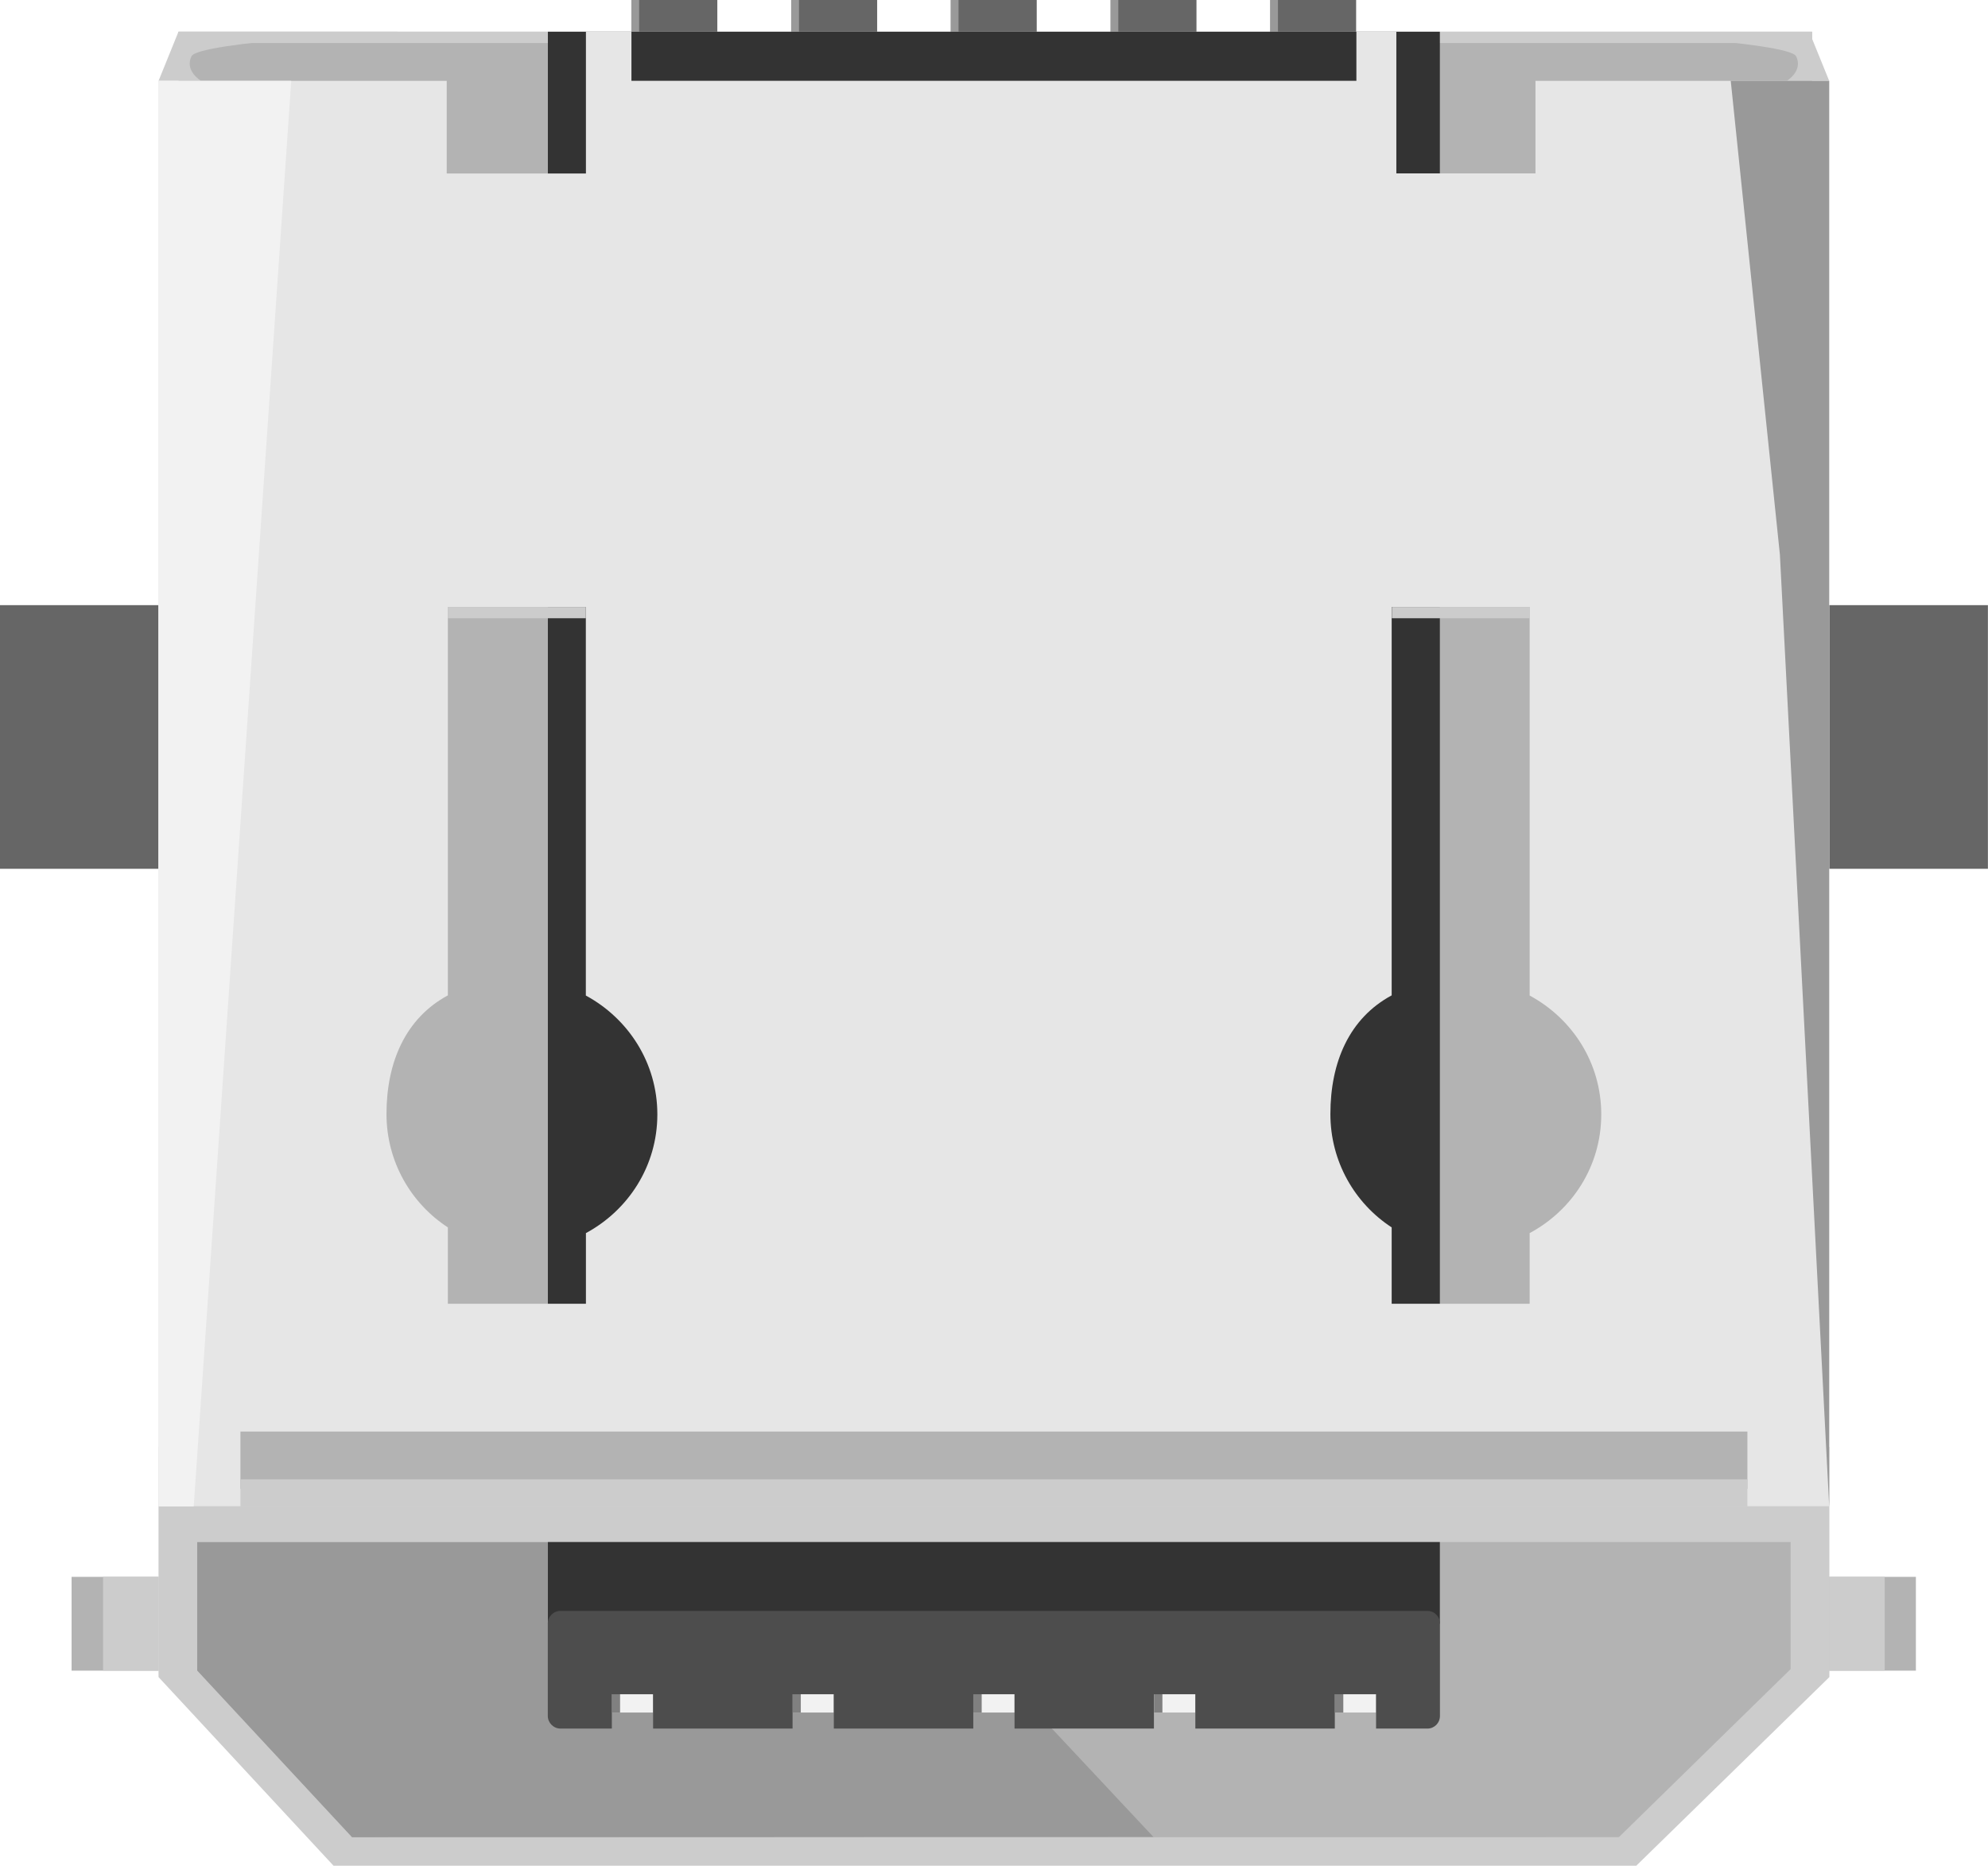
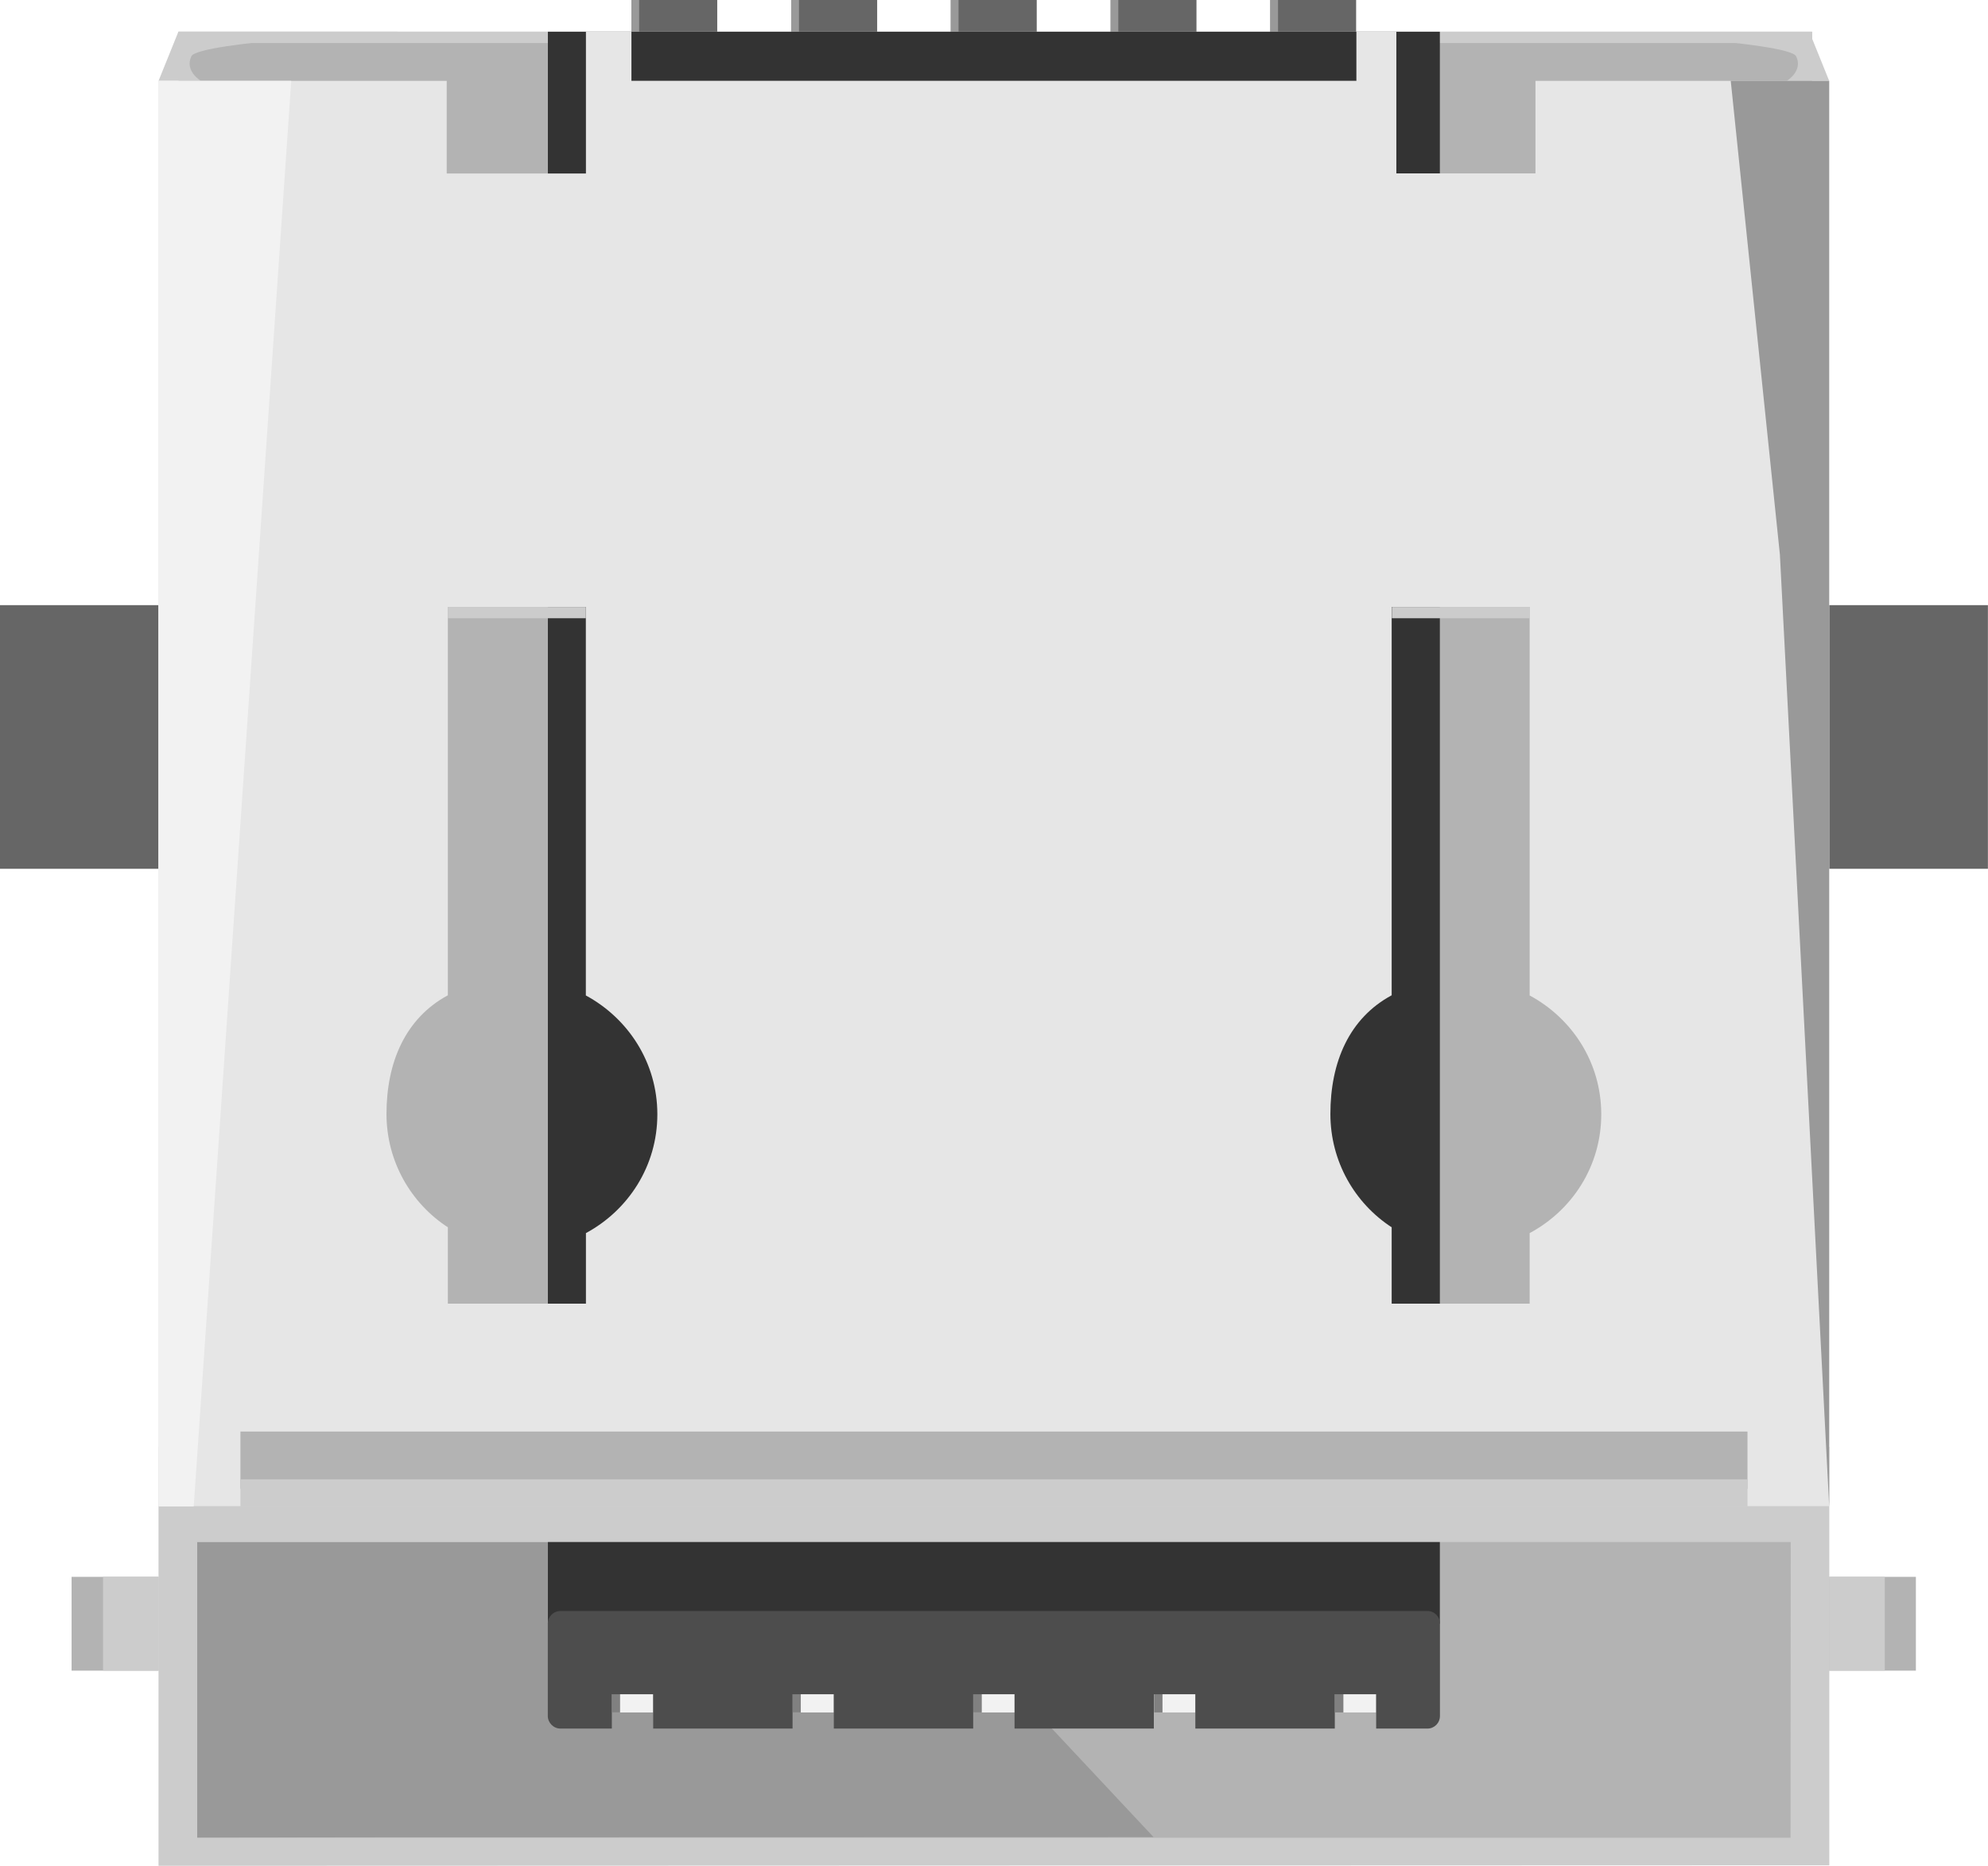
- <svg xmlns="http://www.w3.org/2000/svg" version="1.2" baseProfile="tiny" id="Ebene_1" x="0px" y="0px" width="22.936px" height="21.521px" viewBox="0 0 22.936 21.521" xml:space="preserve">
+ <svg xmlns="http://www.w3.org/2000/svg" version="1.1" id="Ebene_1" x="0px" y="0px" width="22.936px" height="21.521px" viewBox="0 0 22.936 21.521" enable-background="new 0 0 22.936 21.521" xml:space="preserve">
  <g>
-     <rect x="7.285" y="0" fill="#666666" width="0.991" height="0.65" />
-     <rect x="7.285" y="0" fill="#999999" width="0.089" height="0.511" />
+     <rect x="7.285" y="0" fill="#666666" width="0.99" height="0.65" />
+     <rect x="7.285" y="0" fill="#999999" width="0.089" height="0.512" />
  </g>
  <g>
    <rect x="9.129" y="0" fill="#666666" width="0.991" height="0.65" />
-     <rect x="9.129" y="0" fill="#999999" width="0.089" height="0.511" />
+     <rect x="9.129" y="0" fill="#999999" width="0.089" height="0.512" />
  </g>
  <g>
    <rect x="10.97" y="0" fill="#666666" width="0.991" height="0.65" />
-     <rect x="10.97" y="0" fill="#999999" width="0.089" height="0.511" />
+     <rect x="10.97" y="0" fill="#999999" width="0.089" height="0.512" />
  </g>
  <g>
    <rect x="12.814" y="0" fill="#666666" width="0.99" height="0.65" />
-     <rect x="12.814" y="0" fill="#999999" width="0.088" height="0.511" />
+     <rect x="12.814" y="0" fill="#999999" width="0.088" height="0.512" />
  </g>
  <g>
    <rect x="14.656" y="0" fill="#666666" width="0.99" height="0.65" />
-     <rect x="14.656" y="0" fill="#999999" width="0.088" height="0.511" />
+     <rect x="14.656" y="0" fill="#999999" width="0.089" height="0.512" />
  </g>
  <g>
-     <polygon fill="#B3B3B3" points="20.904,19.104 18.685,21.364 4.06,21.364 2.06,19.335 2.06,0.366 20.905,0.366  " />
-     <polygon fill="#999999" points="4.061,21.192 13.309,21.19 10.12,17.786 2.275,17.786 2.275,19.27  " />
+     <polygon fill="#B3B3B3" points="20.904,19.104 20.848,21.364 2.164,21.364 2.06,19.335 2.06,0.366 20.905,0.366  " />
+     <polygon fill="#999999" points="4.061,21.192 13.309,21.19 10.12,17.786 2.275,17.786 2.275,21.197  " />
    <rect x="21.104" y="6.98" fill="#666666" width="1.831" height="3.041" />
    <rect x="0" y="6.98" fill="#666666" width="1.829" height="3.041" />
    <rect x="2.06" y="0.366" fill="#CCCCCC" width="18.845" height="0.13" />
    <rect x="6.321" y="0.366" fill="#333333" width="10.291" height="18.363" />
    <rect x="0.826" y="18.188" fill="#B3B3B3" width="1.003" height="1.082" />
-     <rect x="1.189" y="18.188" fill="#CCCCCC" width="0.641" height="1.082" />
+     <rect x="1.189" y="18.188" fill="#CCCCCC" width="0.642" height="1.082" />
    <rect x="21.103" y="18.188" fill="#B3B3B3" width="1.001" height="1.082" />
-     <rect x="21.103" y="18.188" fill="#CCCCCC" width="0.641" height="1.082" />
+     <rect x="21.103" y="18.188" fill="#CCCCCC" width="0.642" height="1.082" />
    <g>
      <g>
-         <rect x="15.4" y="19.104" fill="#F2F2F2" width="0.476" height="0.649" />
+         <rect x="15.4" y="19.104" fill="#F2F2F2" width="0.477" height="0.648" />
      </g>
      <g>
-         <rect x="13.313" y="19.104" fill="#F2F2F2" width="0.478" height="0.649" />
+         <rect x="13.313" y="19.104" fill="#F2F2F2" width="0.479" height="0.648" />
      </g>
      <g>
-         <rect x="11.229" y="19.104" fill="#F2F2F2" width="0.476" height="0.649" />
+         <rect x="11.229" y="19.104" fill="#F2F2F2" width="0.477" height="0.648" />
      </g>
      <g>
-         <rect x="9.143" y="19.104" fill="#F2F2F2" width="0.476" height="0.649" />
+         <rect x="9.143" y="19.104" fill="#F2F2F2" width="0.477" height="0.648" />
      </g>
      <g>
-         <rect x="7.058" y="19.104" fill="#F2F2F2" width="0.476" height="0.649" />
+         <rect x="7.058" y="19.104" fill="#F2F2F2" width="0.477" height="0.648" />
      </g>
      <g>
-         <rect x="7.058" y="19.104" fill="#808080" width="0.096" height="0.649" />
+         <rect x="7.058" y="19.104" fill="#808080" width="0.096" height="0.648" />
      </g>
      <g>
-         <rect x="9.143" y="19.104" fill="#808080" width="0.096" height="0.649" />
+         <rect x="9.143" y="19.104" fill="#808080" width="0.096" height="0.648" />
      </g>
      <g>
-         <rect x="11.229" y="19.104" fill="#808080" width="0.097" height="0.649" />
+         <rect x="11.229" y="19.104" fill="#808080" width="0.098" height="0.648" />
      </g>
      <g>
-         <rect x="13.314" y="19.104" fill="#808080" width="0.097" height="0.649" />
+         <rect x="13.314" y="19.104" fill="#808080" width="0.098" height="0.648" />
      </g>
      <g>
-         <rect x="15.401" y="19.104" fill="#808080" width="0.097" height="0.649" />
+         <rect x="15.401" y="19.104" fill="#808080" width="0.098" height="0.648" />
      </g>
    </g>
-     <path fill="#4D4D4D" d="M6.545,19.938h0.514v-0.396h0.476v0.396h1.609v-0.396h0.476v0.396h1.609v-0.396h0.476v0.396h1.608v-0.396   h0.478v0.396H15.4v-0.396h0.476v0.396H16.2h0.269c0.079,0,0.144-0.064,0.144-0.146v-1.065c0-0.08-0.063-0.146-0.144-0.146H6.466   c-0.079,0-0.146,0.064-0.146,0.146v1.065c0,0.078,0.065,0.146,0.146,0.146H6.545z" />
-     <path fill="#CCCCCC" d="M1.829,0.933l0.23-0.567h2.534c0,0-2.302,0.113-2.384,0.283S2.32,0.933,2.32,0.933H1.829z" />
-     <path fill="#CCCCCC" d="M21.104,0.933l-0.23-0.566H18.34c0,0,2.301,0.113,2.383,0.283s-0.109,0.283-0.109,0.283H21.104z" />
-     <path fill="#CCCCCC" d="M1.829,16.688v2.656l2.019,2.176h15.03l2.228-2.176v-2.656H1.829z M20.658,19.253l-1.98,1.937L4.061,21.192   L2.275,19.27v-1.484h18.384V19.253z" />
-     <path fill="#E6E6E6" d="M17.715,0.933V2H16.11V0.366h-0.461v0.566H7.285V0.366H6.76v1.635H5.154V0.933H1.829v16.44h19.274V0.933   H17.715z M6.76,14.223v0.815H5.167v-0.881c-0.426-0.277-0.708-0.76-0.708-1.307c0-0.597,0.219-1.105,0.708-1.369l0,0V7.001h1.592   v4.482c0.488,0.264,0.825,0.774,0.825,1.371C7.584,13.45,7.248,13.96,6.76,14.223z M17.648,14.223v0.815h-1.592v-0.881   c-0.426-0.277-0.707-0.76-0.707-1.307c0-0.597,0.217-1.105,0.707-1.369l0,0V7.001h1.592v4.482c0.49,0.264,0.826,0.774,0.826,1.371   C18.474,13.45,18.139,13.96,17.648,14.223z" />
+     <path fill="#4D4D4D" d="M6.545,19.938h0.514v-0.396h0.477v0.396h1.608v-0.396H9.62v0.396h1.608v-0.396h0.477v0.396h1.607v-0.396   h0.479v0.396H15.4v-0.396h0.477v0.396H16.2h0.269c0.079,0,0.144-0.064,0.144-0.146v-1.064c0-0.08-0.063-0.146-0.144-0.146H6.466   c-0.079,0-0.146,0.064-0.146,0.146v1.064c0,0.078,0.065,0.146,0.146,0.146H6.545z" />
+     <path fill="#CCCCCC" d="M1.829,0.933l0.229-0.567h2.534c0,0-2.302,0.113-2.384,0.283s0.11,0.284,0.11,0.284H1.829z" />
+     <path fill="#CCCCCC" d="M21.104,0.933l-0.229-0.566H18.34c0,0,2.301,0.113,2.383,0.283s-0.109,0.283-0.109,0.283H21.104z" />
+     <path fill="#CCCCCC" d="M1.829,16.688v4.833l19.276-0.006v-4.827H1.829z M20.658,21.197H2.275v-3.411h18.385L20.658,21.197z" />
+     <path fill="#E6E6E6" d="M17.715,0.933V2H16.11V0.366h-0.461v0.566H7.285V0.366H6.76v1.635H5.154V0.933H1.829v16.439h19.273V0.933   H17.715z M6.76,14.223v0.814H5.167v-0.881c-0.426-0.277-0.708-0.76-0.708-1.307c0-0.598,0.219-1.105,0.708-1.369l0,0v-4.48h1.592   v4.482c0.488,0.264,0.825,0.773,0.825,1.371C7.584,13.45,7.248,13.96,6.76,14.223z M17.648,14.223v0.814h-1.592v-0.881   c-0.426-0.277-0.707-0.76-0.707-1.307c0-0.598,0.217-1.105,0.707-1.369l0,0v-4.48h1.592v4.482c0.49,0.264,0.826,0.773,0.826,1.371   C18.474,13.45,18.139,13.96,17.648,14.223z" />
    <polygon fill="#F2F2F2" points="2.235,17.376 1.829,17.376 1.829,0.933 3.36,0.933  " />
    <polygon fill="#999999" points="21.104,17.376 20.535,6.396 19.968,0.933 21.104,0.933  " />
    <rect x="5.167" y="7.001" fill="#CCCCCC" width="1.592" height="0.13" />
    <rect x="16.058" y="7.001" fill="#CCCCCC" width="1.591" height="0.13" />
-     <rect x="2.774" y="16.512" fill="#B3B3B3" width="17.386" height="0.661" />
-     <rect x="2.774" y="17.063" fill="#CCCCCC" width="17.386" height="0.313" />
+     <rect x="2.774" y="16.512" fill="#B3B3B3" width="17.387" height="0.66" />
+     <rect x="2.774" y="17.063" fill="#CCCCCC" width="17.387" height="0.313" />
  </g>
</svg>
